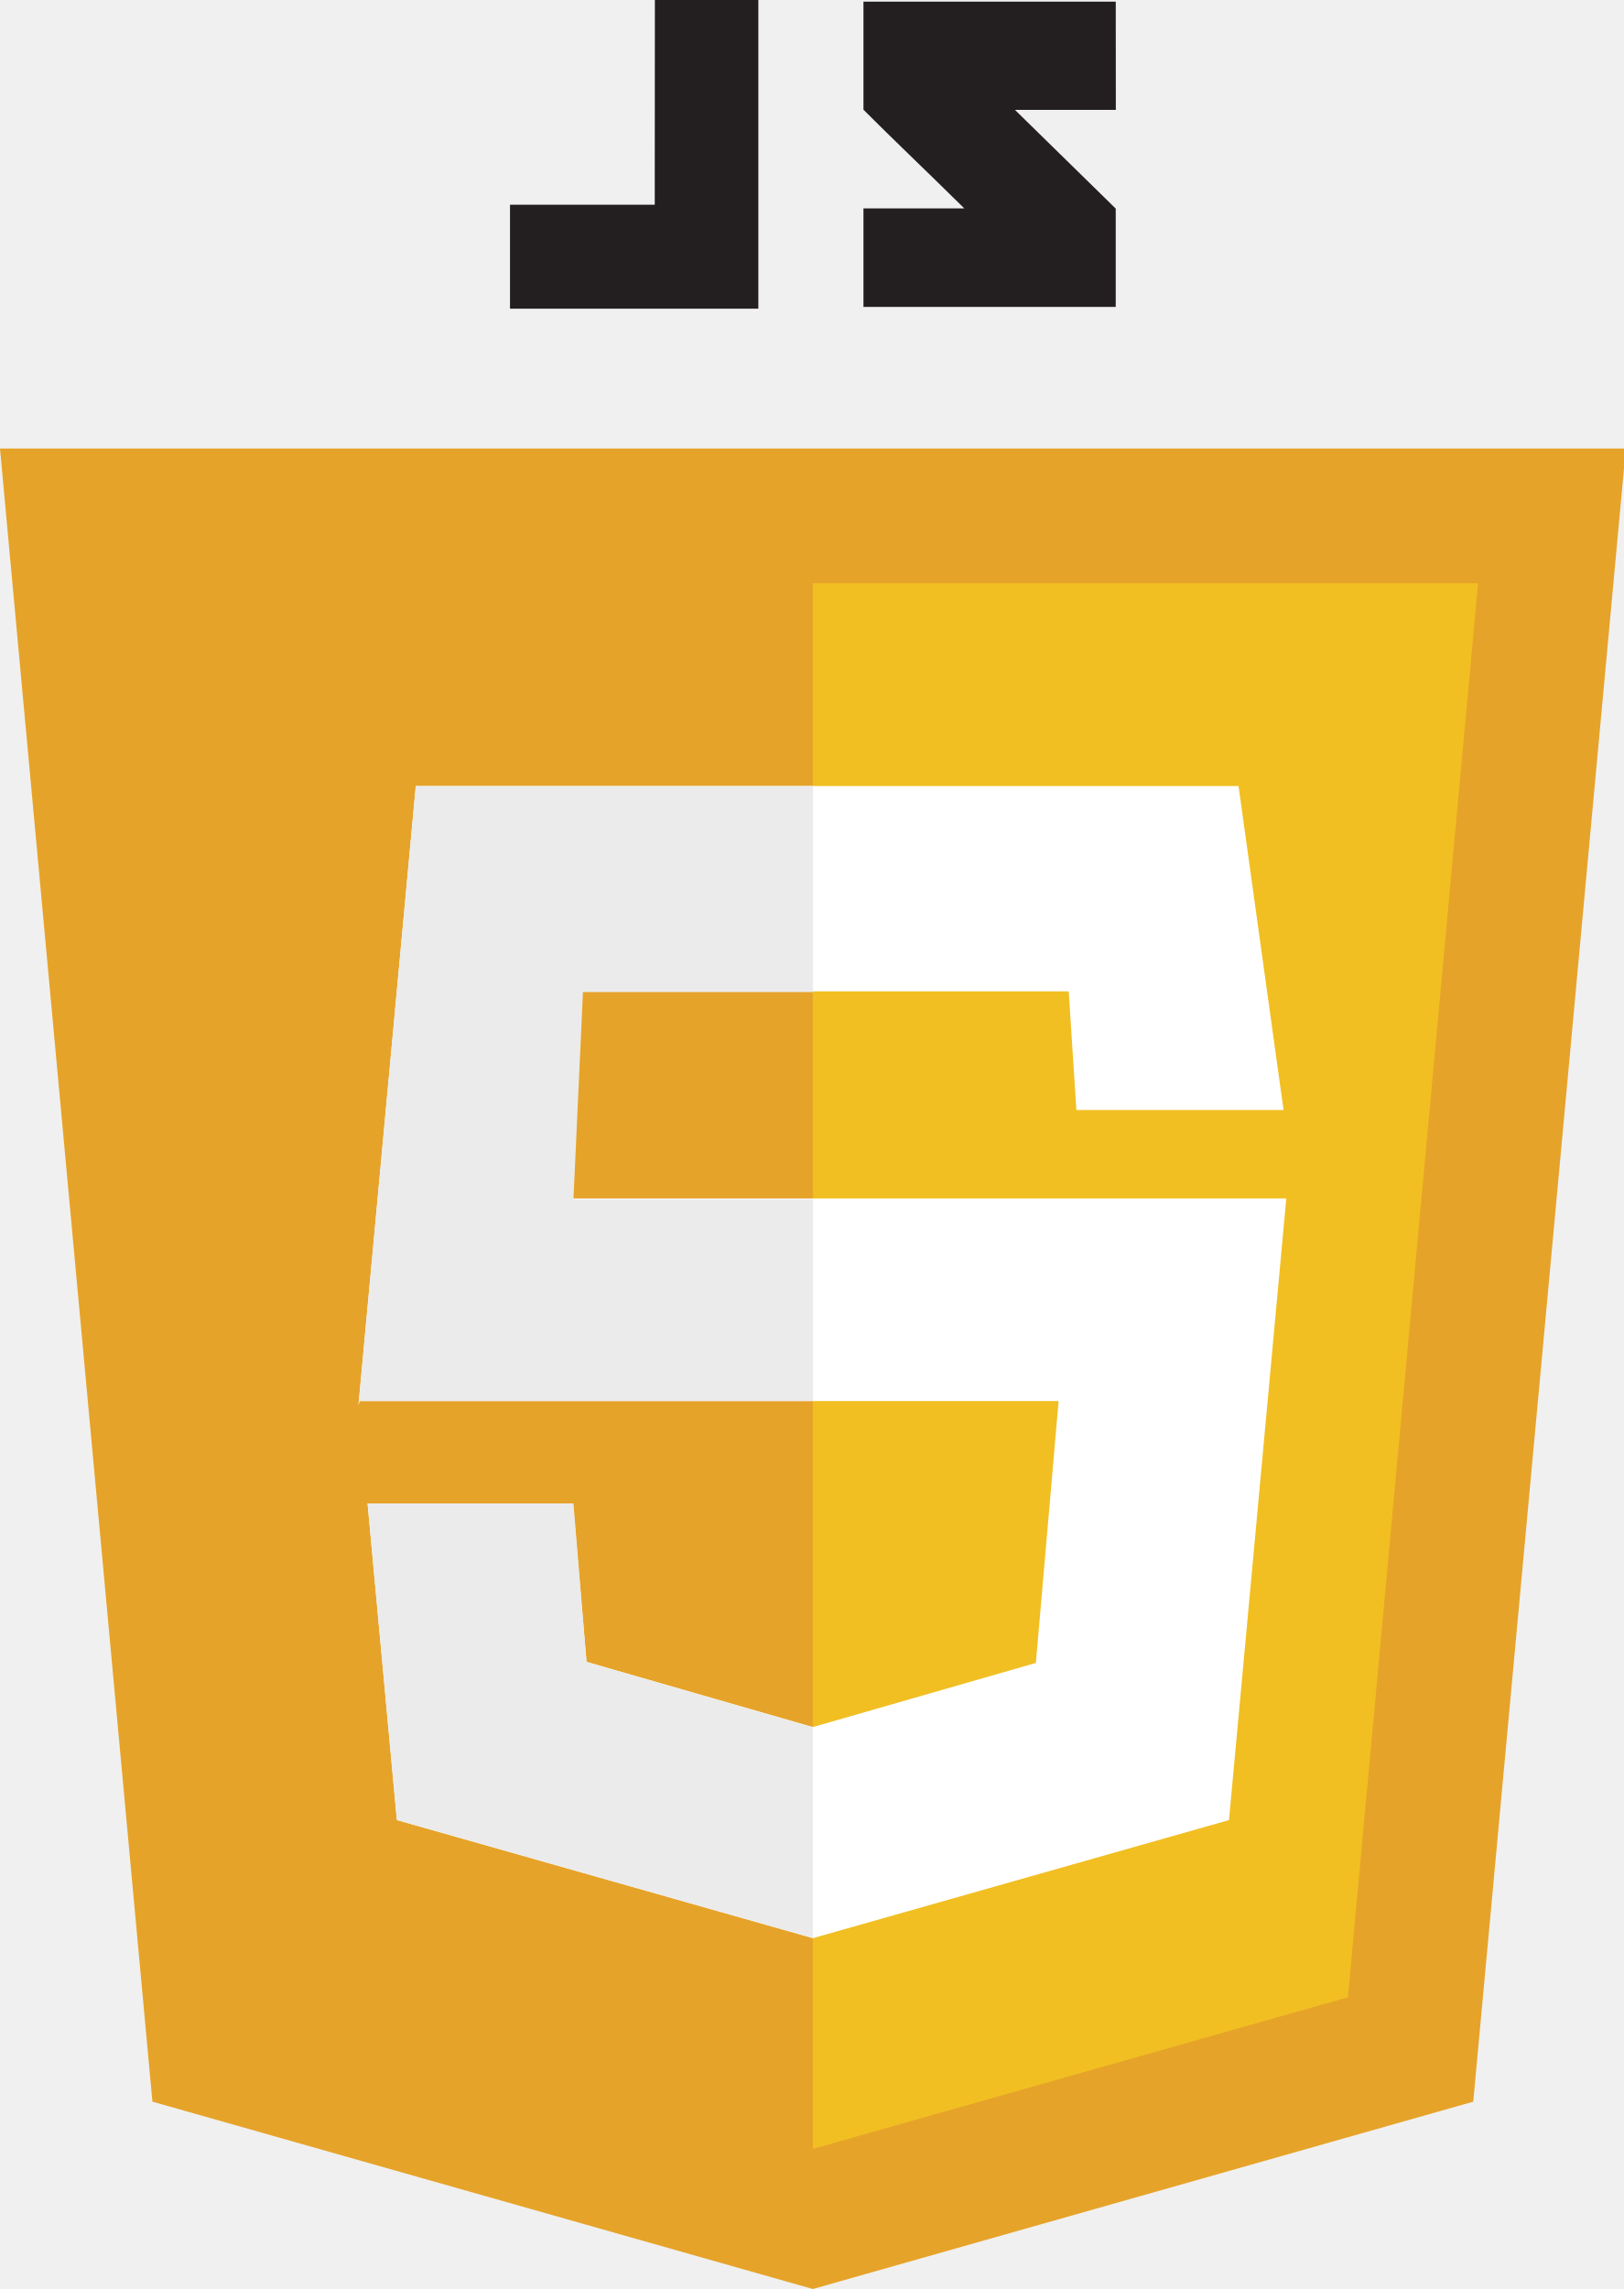
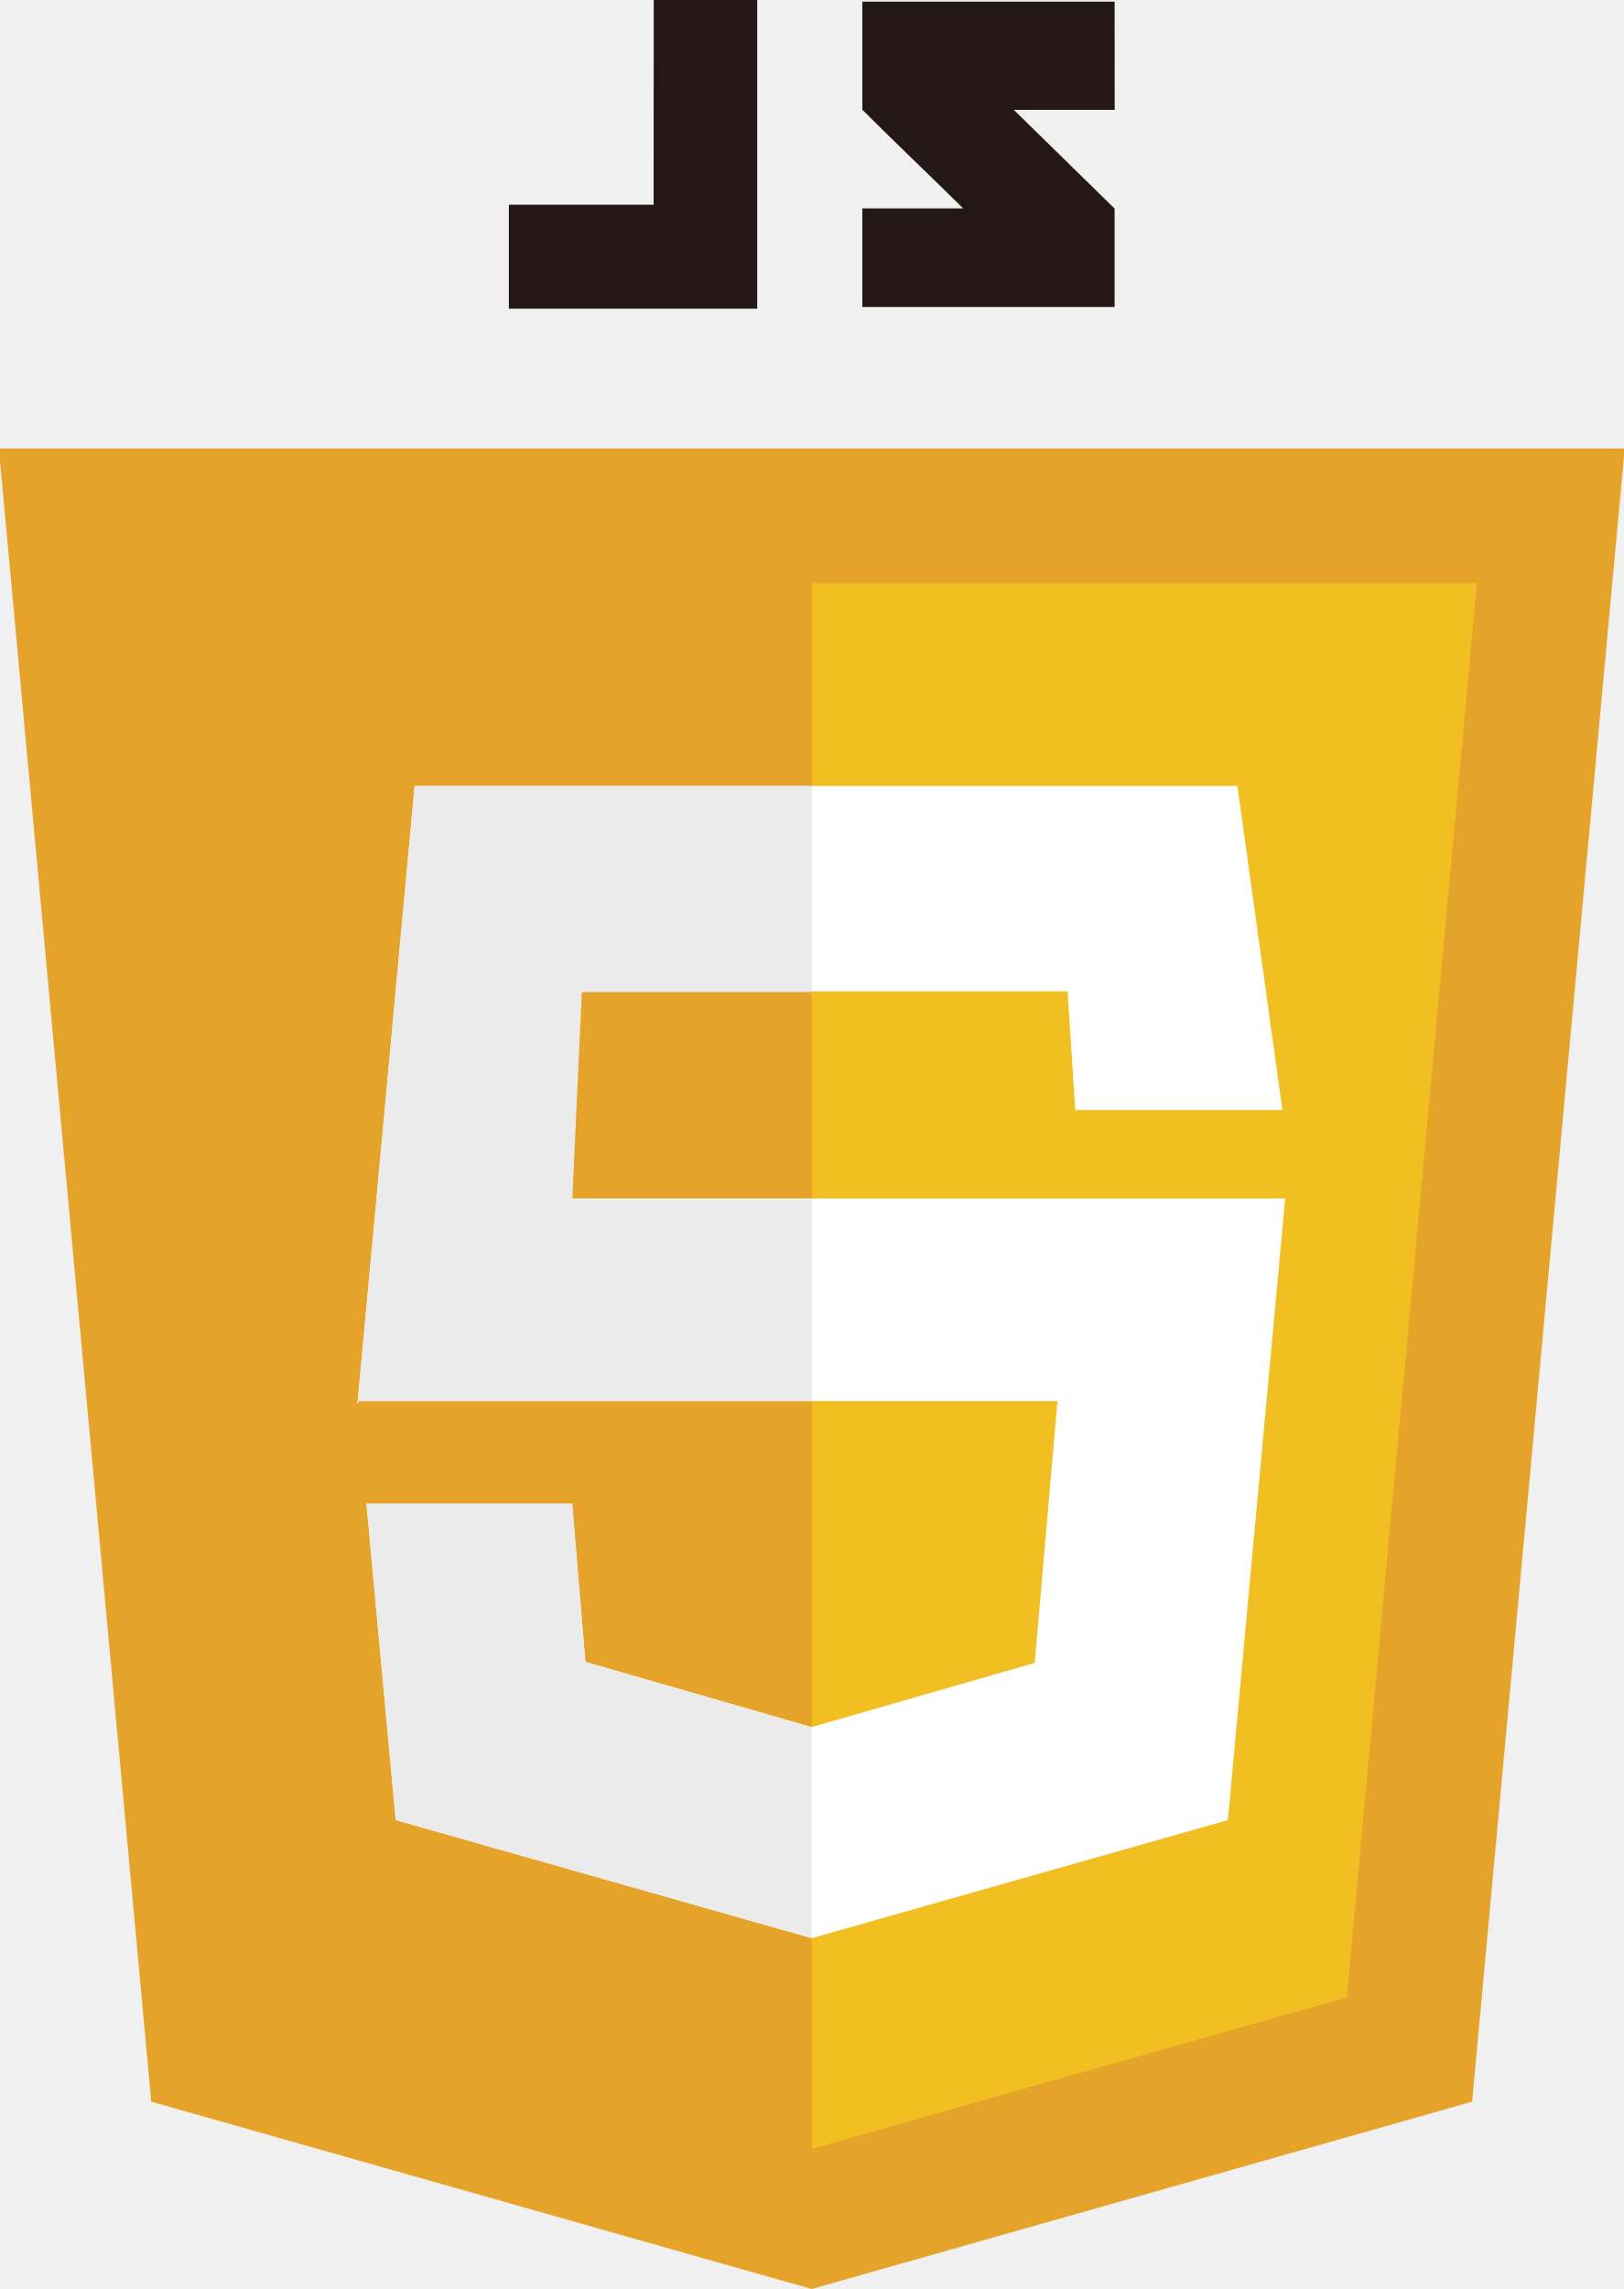
- <svg xmlns="http://www.w3.org/2000/svg" version="1.1" id="圖層_1" x="0px" y="0px" width="696.025px" height="981.14px" viewBox="-309.219 -435.275 696.025 981.14" enable-background="new -309.219 -435.275 696.025 981.14" xml:space="preserve">
-   <path fill="#E6A329" d="M387.781-243.013h-697l65.344,708.581l283.121,80.297l283.123-80.297L387.781-243.013z" />
-   <path fill="#F1BF22" d="M39.246-185.284v671.099l229.389-64.989l55.804-606.11H39.246z" />
-   <path fill="#FFFFFF" d="M221.744-98.354h-352.711l-24.562,265.273l0.502-1.655h299.644l-9.754,112.243l-95.608,27.499l-97.02-27.95  l-5.805-67.926h-88.061l12.554,135.739l178.331,50.623l178.408-50.623l24.563-266.444H-75.777l4.08-88.771H148.94l3.302,50.863  h88.805L221.744-98.354z" />
-   <path fill="#EBEBEB" d="M39.325-98.354h-170.292l-24.562,265.273l0.502-1.655H39.316V78.729H-63.378l4.08-88.771h98.623V-98.354z   M-63.378,209.174h-88.27l12.563,135.669l178.331,50.563v-90.278l-97.02-28.02L-63.378,209.174z" />
-   <path fill="#231F20" d="M-28.524-347.522h-62.051v44.546H15.888v-132.3h-44.359L-28.524-347.522z M169.11-434.565H60.95v46.31  c14.442,14.442,21.971,21.392,43.25,42.311H60.95v42.232h108.151v-42.158l-43.206-42.311h43.25L169.11-434.565z" />
+ <svg xmlns="http://www.w3.org/2000/svg" version="1.1" id="圖層_1" x="0px" y="0px" width="696.025px" height="981.14px" viewBox="0 0 696.025 981.14" enable-background="new 0 0 696.025 981.14" xml:space="preserve">
+   <path fill="#E6A329" d="M696.513,192.263h-697l65.344,708.581l283.121,80.296l283.123-80.296L696.513,192.263z" />
+   <path fill="#F1BF22" d="M347.978,249.992v671.1l229.389-64.989l55.805-606.11H347.978z" />
+   <path fill="#FFFFFF" d="M530.476,336.921H177.765l-24.562,265.273l0.502-1.655h299.644l-9.754,112.243l-95.608,27.499l-97.02-27.95  l-5.805-67.926h-88.061l12.554,135.739l178.331,50.623l178.408-50.623l24.563-266.444H232.955l4.08-88.771h220.636l3.303,50.863  h88.805L530.476,336.921z" />
+   <path fill="#EBEBEB" d="M348.057,336.921H177.765l-24.562,265.273l0.502-1.655h194.343v-86.535H245.354l4.08-88.771h98.623V336.921  L348.057,336.921z M245.354,644.45h-88.27l12.563,135.669l178.331,50.563v-90.278l-97.02-28.021L245.354,644.45z" />
+   <path fill="#231815" d="M280.208,87.753h-62.051v44.546H324.62V0H280.26L280.208,87.753z M477.841,0.71H369.682v46.311  c14.442,14.441,21.971,21.392,43.25,42.311h-43.25v42.232h108.151V89.406l-43.207-42.312h43.25L477.841,0.71z" />
</svg>
